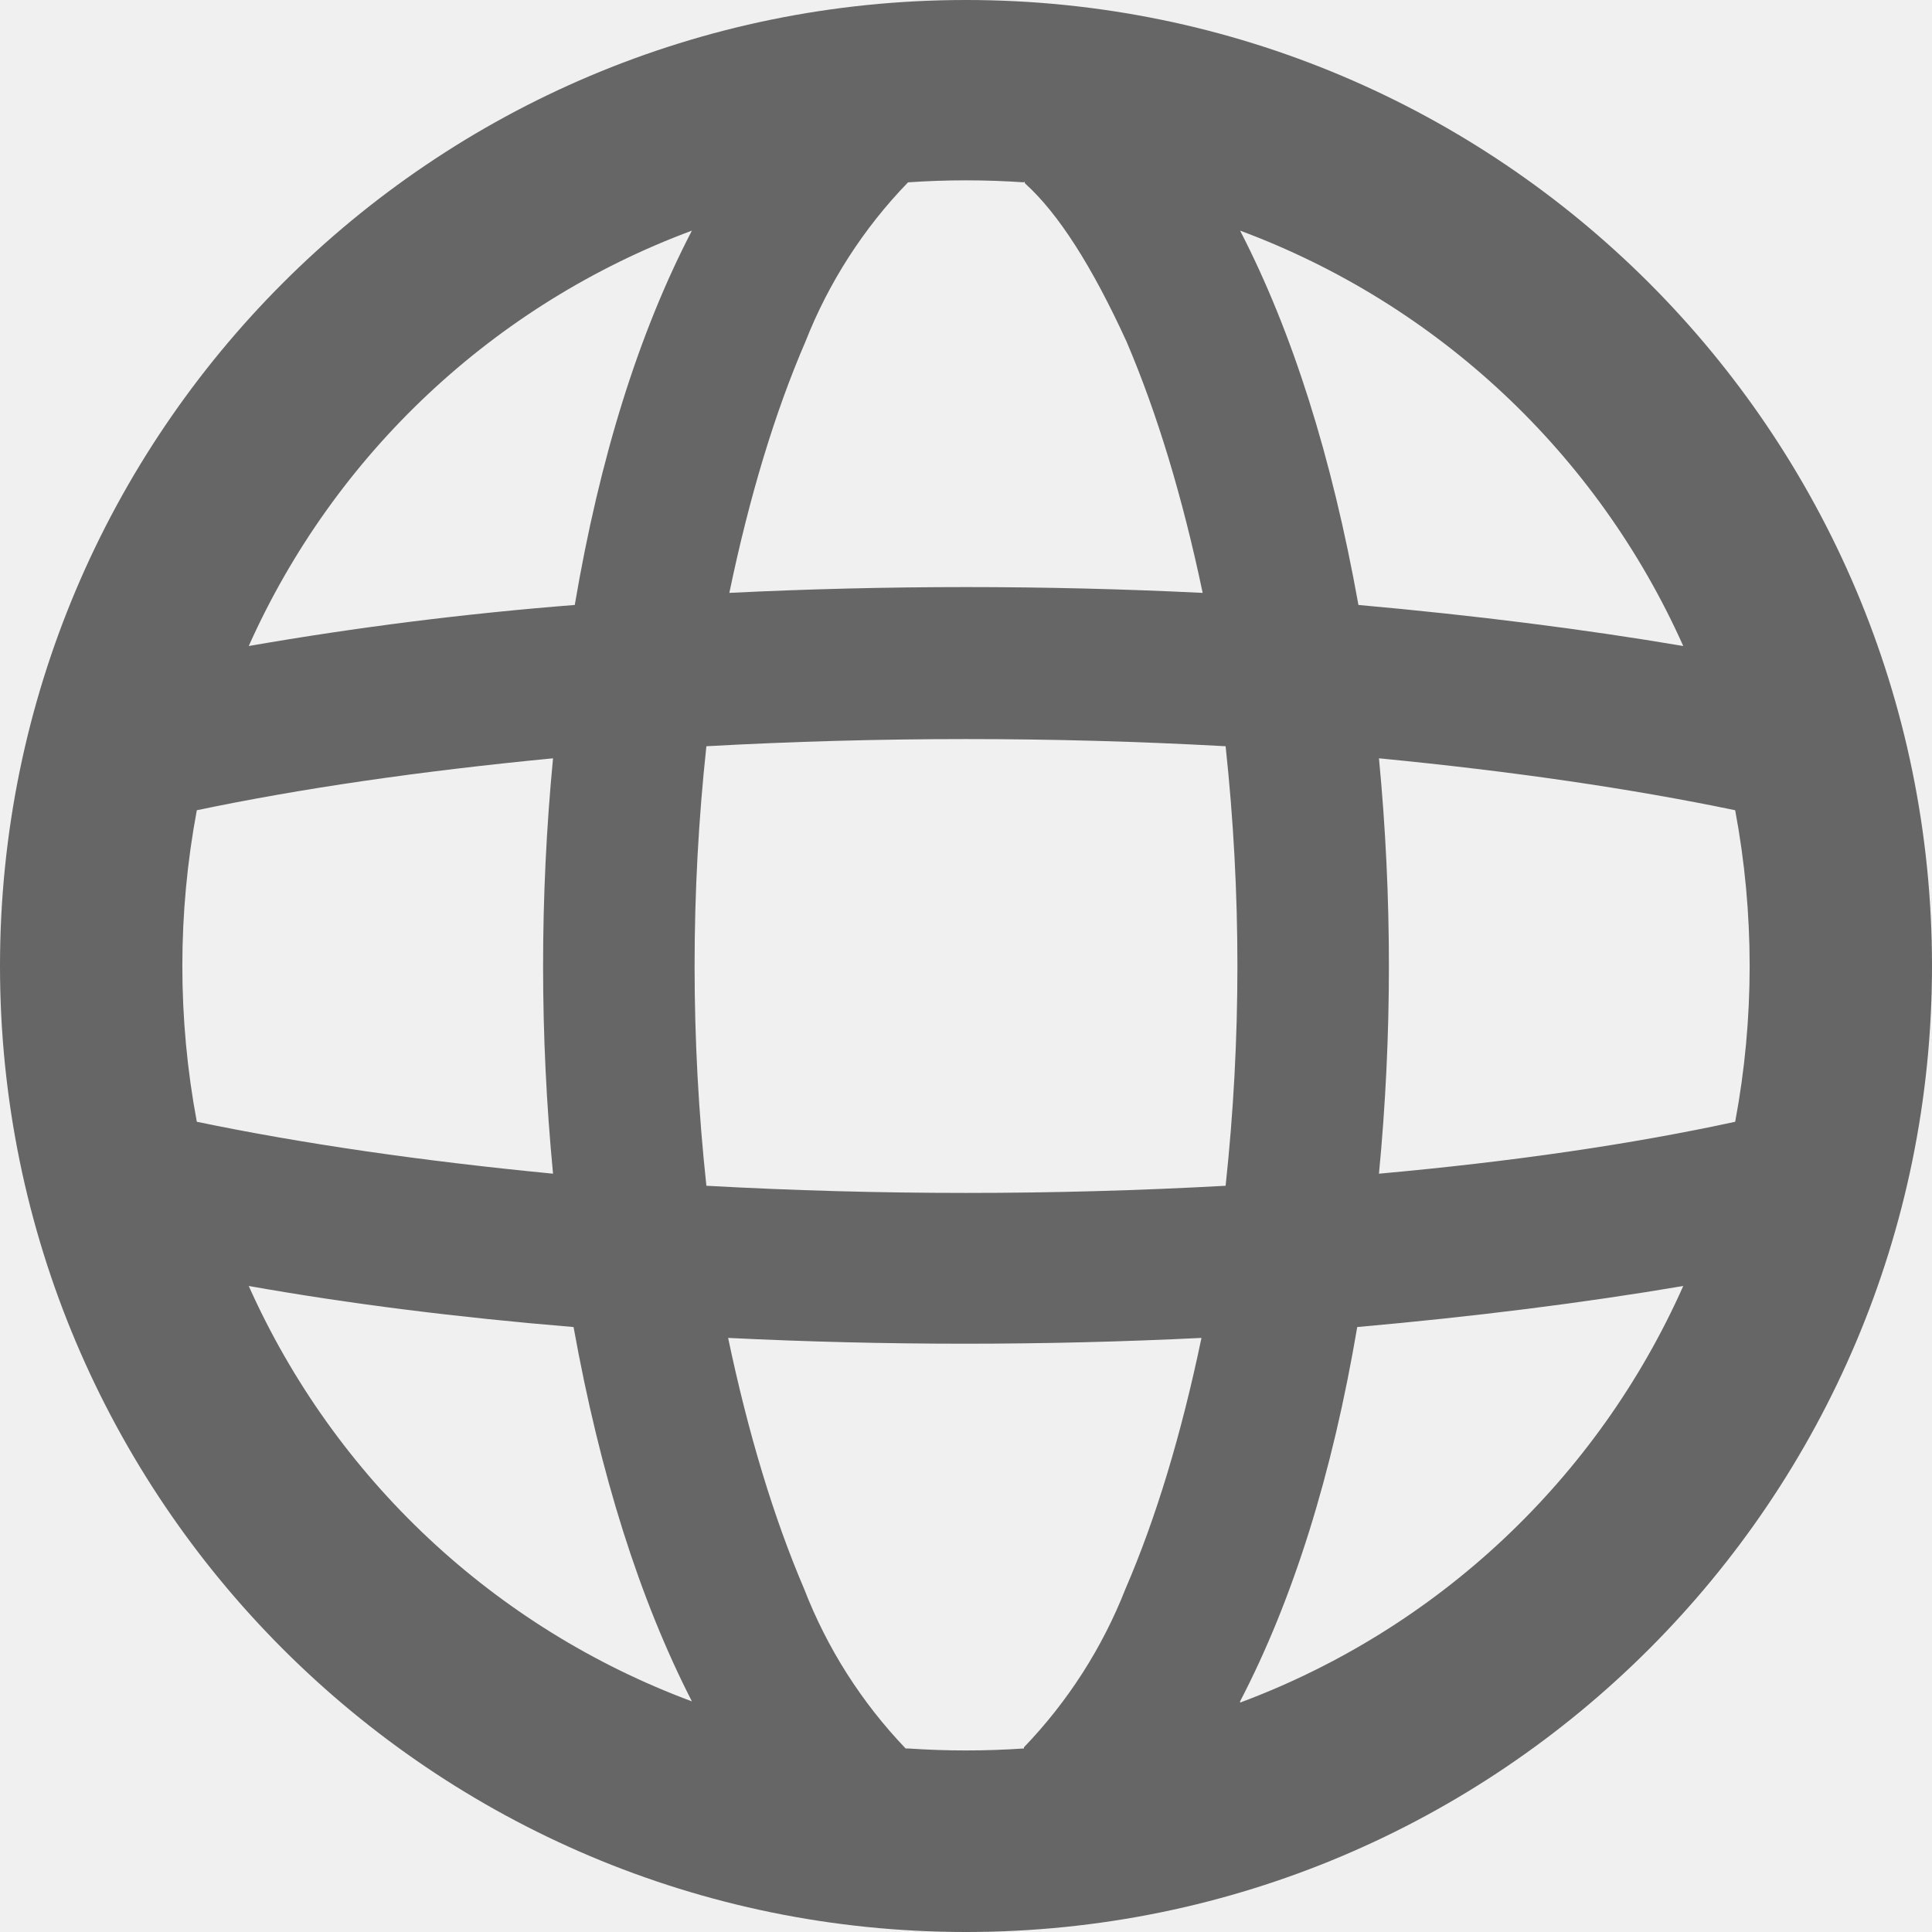
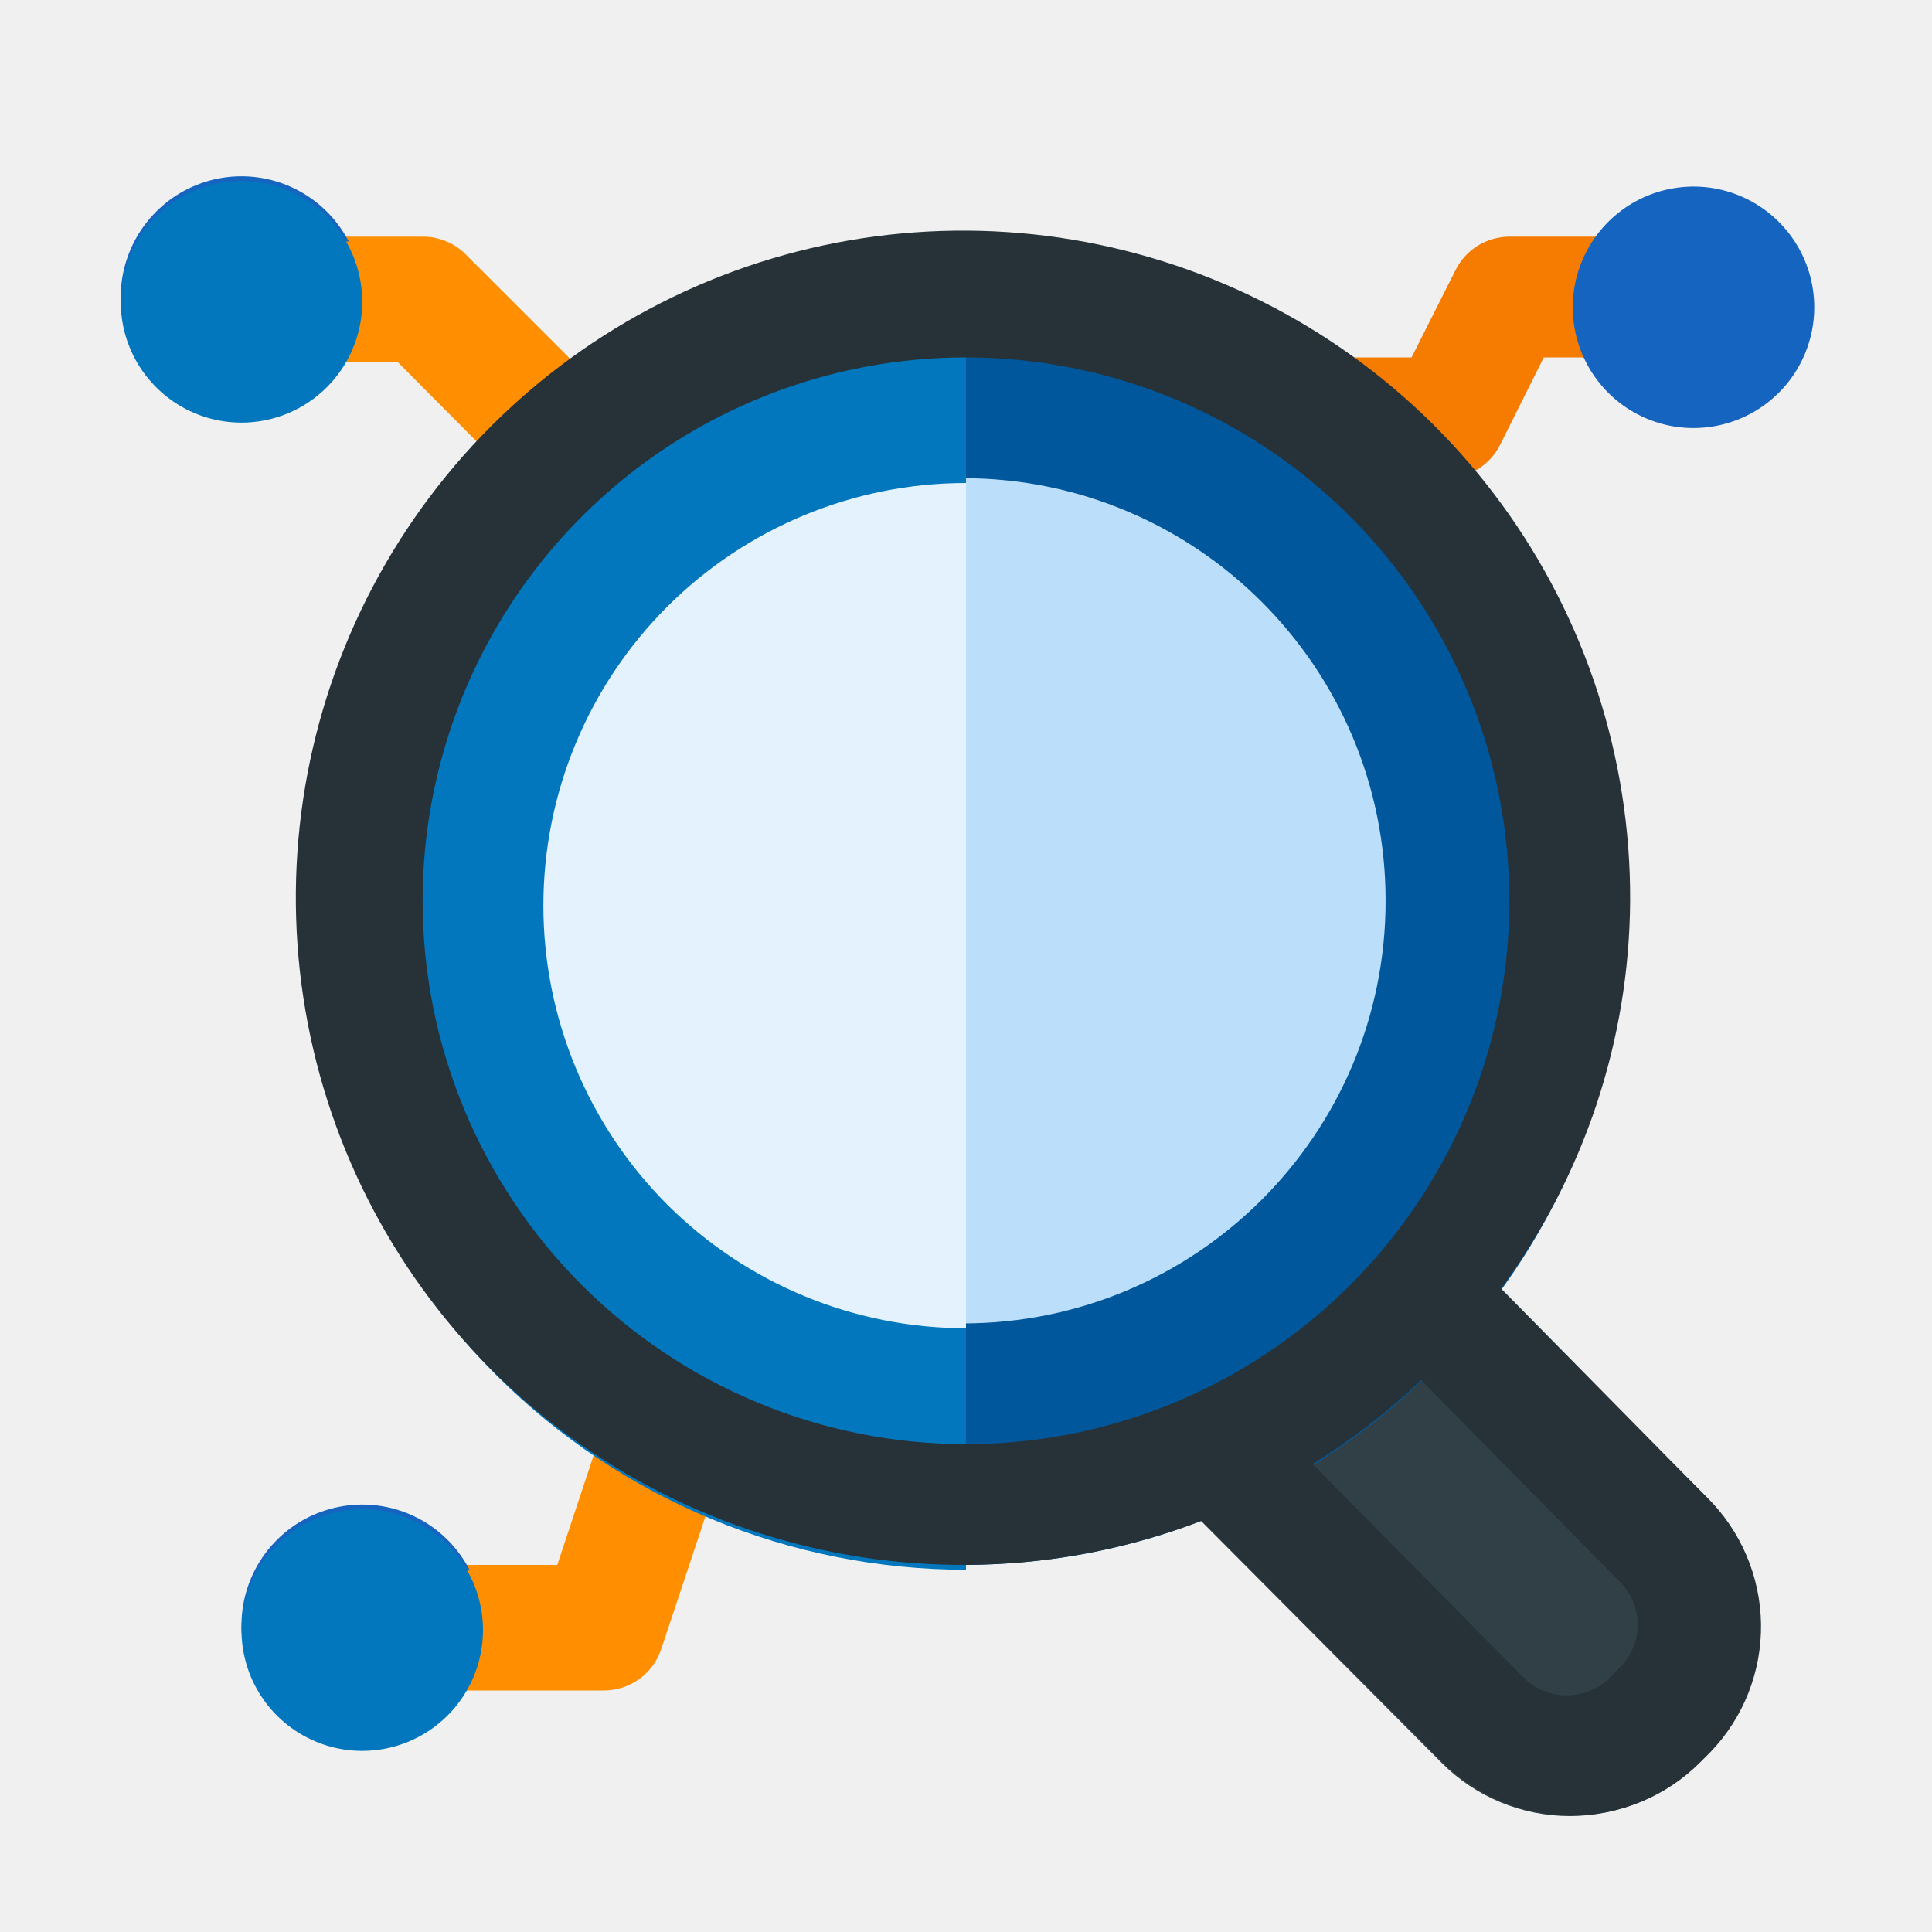
- <svg xmlns="http://www.w3.org/2000/svg" fill="none" viewBox="0 0 16 16">
-   <g clip-path="url(#a)">
-     <path fill-rule="evenodd" clip-rule="evenodd" d="M10.27 14.1a6.5 6.5 0 0 0 3.67-3.45q-1.24.21-2.7.34-.31 1.83-.97 3.1M8 16A8 8 0 1 0 8 0a8 8 0 0 0 0 16m.48-1.52a7 7 0 0 1-.96 0H7.5a4 4 0 0 1-.84-1.32q-.38-.89-.63-2.08a40 40 0 0 0 3.92 0q-.25 1.2-.63 2.08a4 4 0 0 1-.84 1.31zm2.94-4.76q1.66-.15 2.95-.43a7 7 0 0 0 0-2.58q-1.3-.27-2.95-.43a18 18 0 0 1 0 3.44m-1.27-3.54a17 17 0 0 1 0 3.64 39 39 0 0 1-4.3 0 17 17 0 0 1 0-3.64 39 39 0 0 1 4.3 0m1.1-1.17q1.45.13 2.69.34a6.5 6.5 0 0 0-3.67-3.44q.65 1.26.98 3.1M8.48 1.5l.01.02q.41.37.84 1.31.38.89.63 2.08a40 40 0 0 0-3.92 0q.25-1.2.63-2.08a4 4 0 0 1 .85-1.32 7 7 0 0 1 .96 0m-2.75.4a6.5 6.5 0 0 0-3.67 3.44 29 29 0 0 1 2.7-.34q.31-1.83.97-3.1M4.58 6.28q-1.66.16-2.95.43a7 7 0 0 0 0 2.58q1.3.27 2.95.43a18 18 0 0 1 0-3.44m.17 4.71q-1.45-.12-2.69-.34a6.5 6.5 0 0 0 3.67 3.44q-.65-1.27-.98-3.1" fill="#666" />
-   </g>
-   <defs>
-     <clipPath id="a">
-       <path fill="#fff" d="M0 0h16v16H0z" />
-     </clipPath>
-   </defs>
+ <svg xmlns="http://www.w3.org/2000/svg" width="800px" height="800px" viewBox="0 0 32 32" fill="none">
+   <path d="M10 27.92H7C6.735 27.92 6.48 27.815 6.293 27.627C6.105 27.44 6 27.185 6 26.92C6 26.655 6.105 26.401 6.293 26.213C6.48 26.025 6.735 25.92 7 25.92H9.23L10 23.6C10.09 23.353 10.274 23.152 10.512 23.04C10.75 22.927 11.022 22.913 11.27 23C11.52 23.084 11.726 23.264 11.845 23.5C11.963 23.736 11.982 24.009 11.9 24.26L10.9 27.26C10.833 27.447 10.711 27.61 10.551 27.727C10.39 27.845 10.199 27.912 10 27.92Z" fill="#FF8F00" />
+   <path d="M6 28.92C5.604 28.92 5.218 28.803 4.889 28.583C4.56 28.363 4.304 28.051 4.152 27.685C4.001 27.32 3.961 26.918 4.038 26.53C4.116 26.142 4.306 25.785 4.586 25.506C4.865 25.226 5.222 25.036 5.61 24.959C5.998 24.881 6.4 24.921 6.765 25.072C7.131 25.224 7.443 25.48 7.663 25.809C7.883 26.138 8 26.524 8 26.92C8 27.451 7.789 27.959 7.414 28.334C7.039 28.709 6.53 28.92 6 28.92Z" fill="#1565C0" />
+   <path d="M9 7.92C8.868 7.92 8.737 7.893 8.615 7.841C8.493 7.79 8.383 7.715 8.29 7.62L6.59 5.92H5C4.735 5.92 4.48 5.815 4.293 5.627C4.105 5.44 4 5.185 4 4.92C4 4.655 4.105 4.4 4.293 4.213C4.48 4.025 4.735 3.92 5 3.92H7C7.132 3.919 7.262 3.945 7.384 3.994C7.506 4.044 7.617 4.117 7.71 4.21L9.71 6.21C9.851 6.35 9.947 6.529 9.986 6.723C10.025 6.918 10.005 7.12 9.929 7.304C9.853 7.487 9.724 7.644 9.559 7.753C9.393 7.863 9.199 7.921 9 7.92Z" fill="#FF8F00" />
+   <path d="M4 6.92C3.604 6.92 3.218 6.803 2.889 6.583C2.56 6.363 2.304 6.051 2.152 5.685C2.001 5.32 1.961 4.918 2.038 4.53C2.116 4.142 2.306 3.786 2.586 3.506C2.865 3.226 3.222 3.036 3.61 2.958C3.998 2.881 4.4 2.921 4.765 3.072C5.131 3.224 5.443 3.48 5.663 3.809C5.883 4.138 6 4.524 6 4.92C6 5.45 5.789 5.959 5.414 6.334C5.039 6.709 4.53 6.92 4 6.92Z" fill="#1565C0" />
+   <path d="M21.95 6.92H23.95L24.95 4.92H26.95" fill="#F57C00" />
+   <path d="M24 7.92H22C21.735 7.92 21.48 7.815 21.293 7.627C21.105 7.44 21 7.185 21 6.92C21 6.655 21.105 6.4 21.293 6.213C21.48 6.025 21.735 5.92 22 5.92H23.38L24.11 4.47C24.193 4.305 24.32 4.166 24.477 4.069C24.634 3.972 24.815 3.921 25 3.92H27C27.265 3.92 27.52 4.025 27.707 4.213C27.895 4.4 28 4.655 28 4.92C28 5.185 27.895 5.44 27.707 5.627C27.52 5.815 27.265 5.92 27 5.92H25.57L24.85 7.36C24.771 7.521 24.651 7.658 24.502 7.756C24.352 7.855 24.179 7.911 24 7.92Z" fill="#F57C00" />
+   <path d="M28.05 7.09C27.654 7.09 27.268 6.973 26.939 6.753C26.61 6.533 26.354 6.221 26.202 5.855C26.051 5.49 26.011 5.088 26.088 4.7C26.166 4.312 26.356 3.956 26.636 3.676C26.916 3.396 27.272 3.206 27.66 3.129C28.048 3.051 28.45 3.091 28.815 3.242C29.181 3.394 29.493 3.65 29.713 3.979C29.933 4.308 30.05 4.695 30.05 5.09C30.05 5.621 29.839 6.129 29.464 6.504C29.089 6.879 28.58 7.09 28.05 7.09Z" fill="#1565C0" />
+   <path d="M28.27 24.8L24.27 20.8L23 19.16C22.912 19.053 22.802 18.966 22.678 18.904C22.554 18.842 22.418 18.807 22.28 18.8C22.142 18.793 22.005 18.814 21.876 18.862C21.747 18.91 21.629 18.984 21.53 19.08L18.36 22.22C18.265 22.313 18.19 22.423 18.139 22.545C18.087 22.667 18.061 22.798 18.06 22.93C18.059 23.062 18.084 23.192 18.134 23.314C18.184 23.436 18.257 23.547 18.35 23.64L23.88 29.2C24.442 29.763 25.205 30.079 26 30.08C26.795 30.079 27.558 29.763 28.12 29.2L28.29 29.03C28.846 28.465 29.156 27.703 29.152 26.911C29.149 26.118 28.831 25.36 28.27 24.8Z" fill="#304046" />
+   <path d="M15.95 25.92C22.025 25.92 26.95 20.995 26.95 14.92C26.95 8.845 22.025 3.92 15.95 3.92C9.875 3.92 4.95 8.845 4.95 14.92C4.95 20.995 9.875 25.92 15.95 25.92Z" fill="#01579B" />
+   <path d="M15.95 21.92C19.816 21.92 22.95 18.786 22.95 14.92C22.95 11.054 19.816 7.92 15.95 7.92C12.084 7.92 8.95 11.054 8.95 14.92C8.95 18.786 12.084 21.92 15.95 21.92Z" fill="#BBDEFB" />
+   <path d="M10 28H7C6.735 28 6.48 27.895 6.293 27.707C6.105 27.52 6 27.265 6 27C6 26.735 6.105 26.48 6.293 26.293C6.48 26.105 6.735 26 7 26H9.28L10.05 23.68C10.135 23.428 10.316 23.22 10.555 23.102C10.672 23.044 10.801 23.009 10.932 23C11.063 22.991 11.195 23.008 11.32 23.05C11.445 23.092 11.56 23.158 11.659 23.245C11.758 23.331 11.839 23.437 11.898 23.555C11.957 23.672 11.991 23.801 12 23.932C12.009 24.063 11.992 24.195 11.95 24.32L10.95 27.32C10.883 27.519 10.755 27.691 10.585 27.813C10.414 27.935 10.21 28 10 28Z" fill="#FF8F00" />
+   <path d="M6 29C5.604 29 5.218 28.883 4.889 28.663C4.56 28.443 4.304 28.131 4.152 27.765C4.001 27.4 3.961 26.998 4.038 26.61C4.116 26.222 4.306 25.866 4.586 25.586C4.865 25.306 5.222 25.116 5.61 25.038C5.998 24.961 6.4 25.001 6.765 25.152C7.131 25.304 7.443 25.56 7.663 25.889C7.883 26.218 8 26.604 8 27C8 27.53 7.789 28.039 7.414 28.414C7.039 28.789 6.53 29 6 29Z" fill="#0277BD" />
+   <path d="M9 8C8.868 8.001 8.738 7.976 8.616 7.926C8.494 7.876 8.383 7.803 8.29 7.71L6.59 6H5C4.735 6 4.48 5.895 4.293 5.707C4.105 5.52 4 5.265 4 5C4 4.735 4.105 4.48 4.293 4.293C4.48 4.105 4.735 4 5 4H7C7.132 3.999 7.262 4.024 7.384 4.074C7.506 4.124 7.617 4.197 7.71 4.29L9.71 6.29C9.804 6.383 9.878 6.494 9.929 6.615C9.98 6.737 10.006 6.868 10.006 7C10.006 7.132 9.98 7.263 9.929 7.385C9.878 7.506 9.804 7.617 9.71 7.71C9.617 7.803 9.506 7.876 9.384 7.926C9.262 7.976 9.132 8.001 9 8Z" fill="#FF8F00" />
+   <path d="M4 7C3.604 7 3.218 6.883 2.889 6.663C2.56 6.443 2.304 6.131 2.152 5.765C2.001 5.4 1.961 4.998 2.038 4.61C2.116 4.222 2.306 3.865 2.586 3.586C2.865 3.306 3.222 3.116 3.61 3.038C3.998 2.961 4.4 3.001 4.765 3.152C5.131 3.304 5.443 3.56 5.663 3.889C5.883 4.218 6 4.604 6 5C6 5.53 5.789 6.039 5.414 6.414C5.039 6.789 4.53 7 4 7Z" fill="#0277BD" />
+   <path d="M5 15C5 17.917 6.159 20.715 8.222 22.778C10.285 24.841 13.083 26 16 26V4C13.083 4 10.285 5.159 8.222 7.222C6.159 9.285 5 12.083 5 15Z" fill="#0277BD" />
+   <path d="M9 15C9 16.857 9.738 18.637 11.05 19.95C12.363 21.262 14.143 22 16 22V8C14.143 8 12.363 8.738 11.05 10.05C9.738 11.363 9 13.143 9 15Z" fill="#E3F2FD" />
+   <path d="M28.27 24.8L24.86 21.34C26.236 19.481 26.986 17.233 27 14.92C27.011 12.56 26.265 10.259 24.874 8.353C23.482 6.447 21.516 5.037 19.265 4.329C17.014 3.621 14.595 3.652 12.363 4.418C10.131 5.185 8.203 6.645 6.861 8.586C5.519 10.527 4.833 12.847 4.905 15.206C4.977 17.565 5.802 19.839 7.26 21.695C8.717 23.551 10.731 24.892 13.005 25.52C15.28 26.149 17.696 26.034 19.9 25.19L23.9 29.19C24.18 29.47 24.512 29.692 24.877 29.843C25.243 29.994 25.634 30.071 26.03 30.07C26.425 30.071 26.817 29.994 27.183 29.843C27.548 29.692 27.881 29.47 28.16 29.19L28.33 29.02C28.878 28.451 29.179 27.688 29.168 26.898C29.156 26.108 28.834 25.354 28.27 24.8ZM7 14.92C7 13.14 7.528 11.4 8.517 9.92C9.506 8.44 10.911 7.286 12.556 6.605C14.2 5.924 16.01 5.746 17.756 6.093C19.502 6.44 21.105 7.297 22.364 8.556C23.623 9.815 24.48 11.418 24.827 13.164C25.174 14.91 24.996 16.72 24.315 18.364C23.634 20.009 22.48 21.414 21 22.403C19.52 23.392 17.78 23.92 16 23.92C13.613 23.92 11.324 22.972 9.636 21.284C7.948 19.596 7 17.307 7 14.92ZM26.84 27.61L26.66 27.79C26.567 27.883 26.456 27.956 26.334 28.006C26.212 28.055 26.082 28.081 25.95 28.08C25.818 28.081 25.688 28.055 25.566 28.006C25.444 27.956 25.333 27.883 25.24 27.79L21.74 24.25C22.386 23.85 22.989 23.384 23.54 22.86L26.84 26.21C27.023 26.397 27.126 26.648 27.126 26.91C27.126 27.172 27.023 27.423 26.84 27.61Z" fill="#263238" />
</svg>
